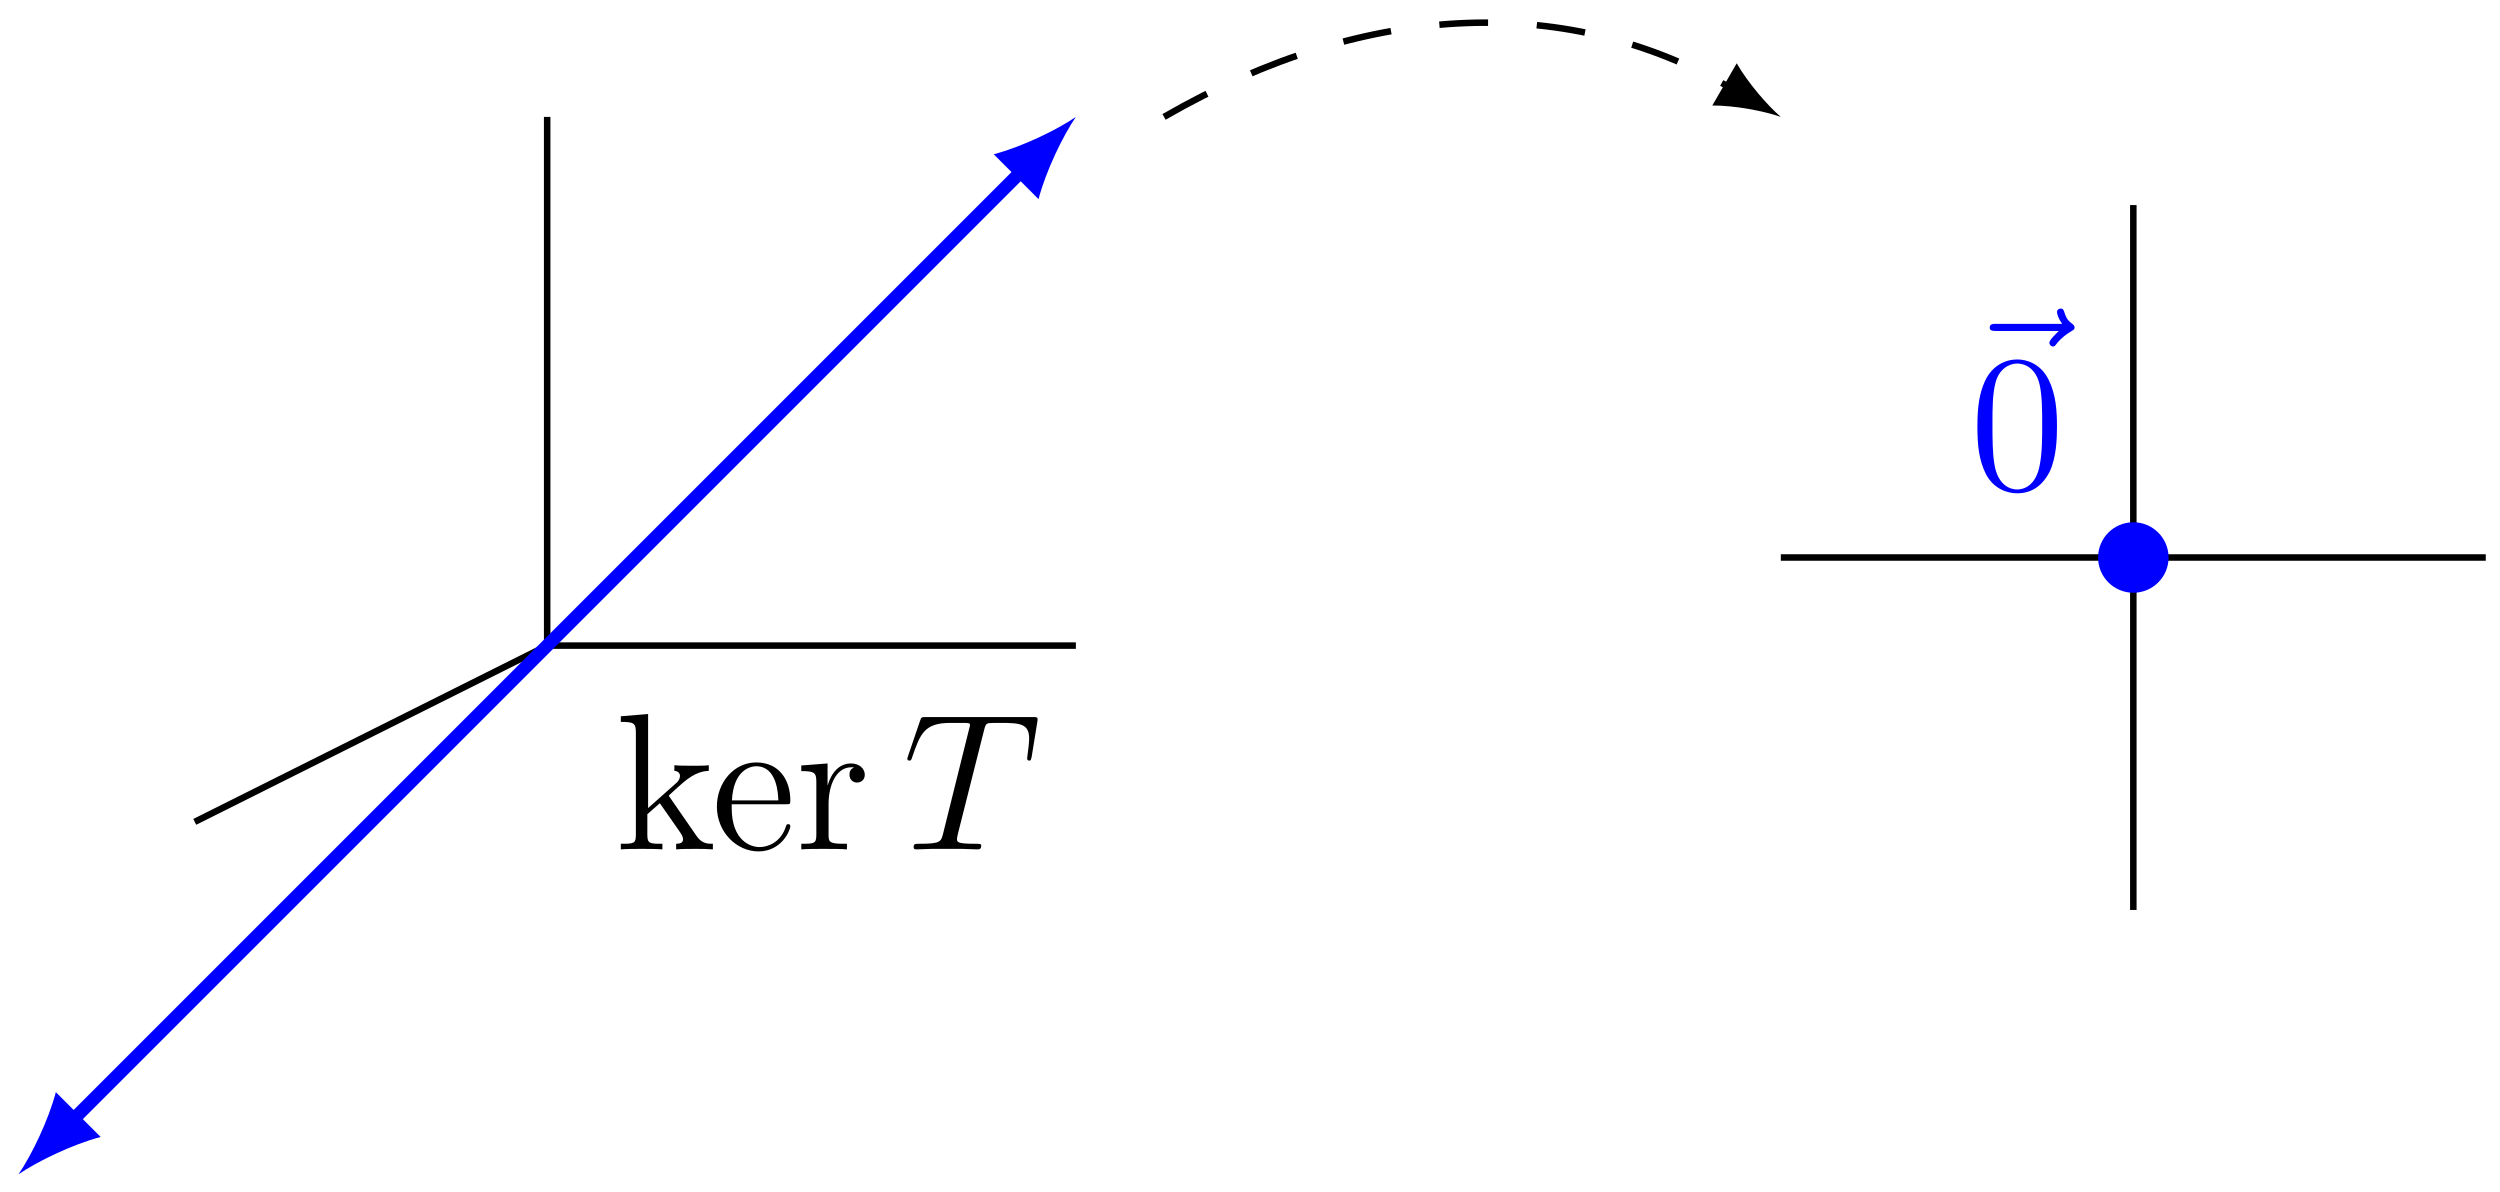
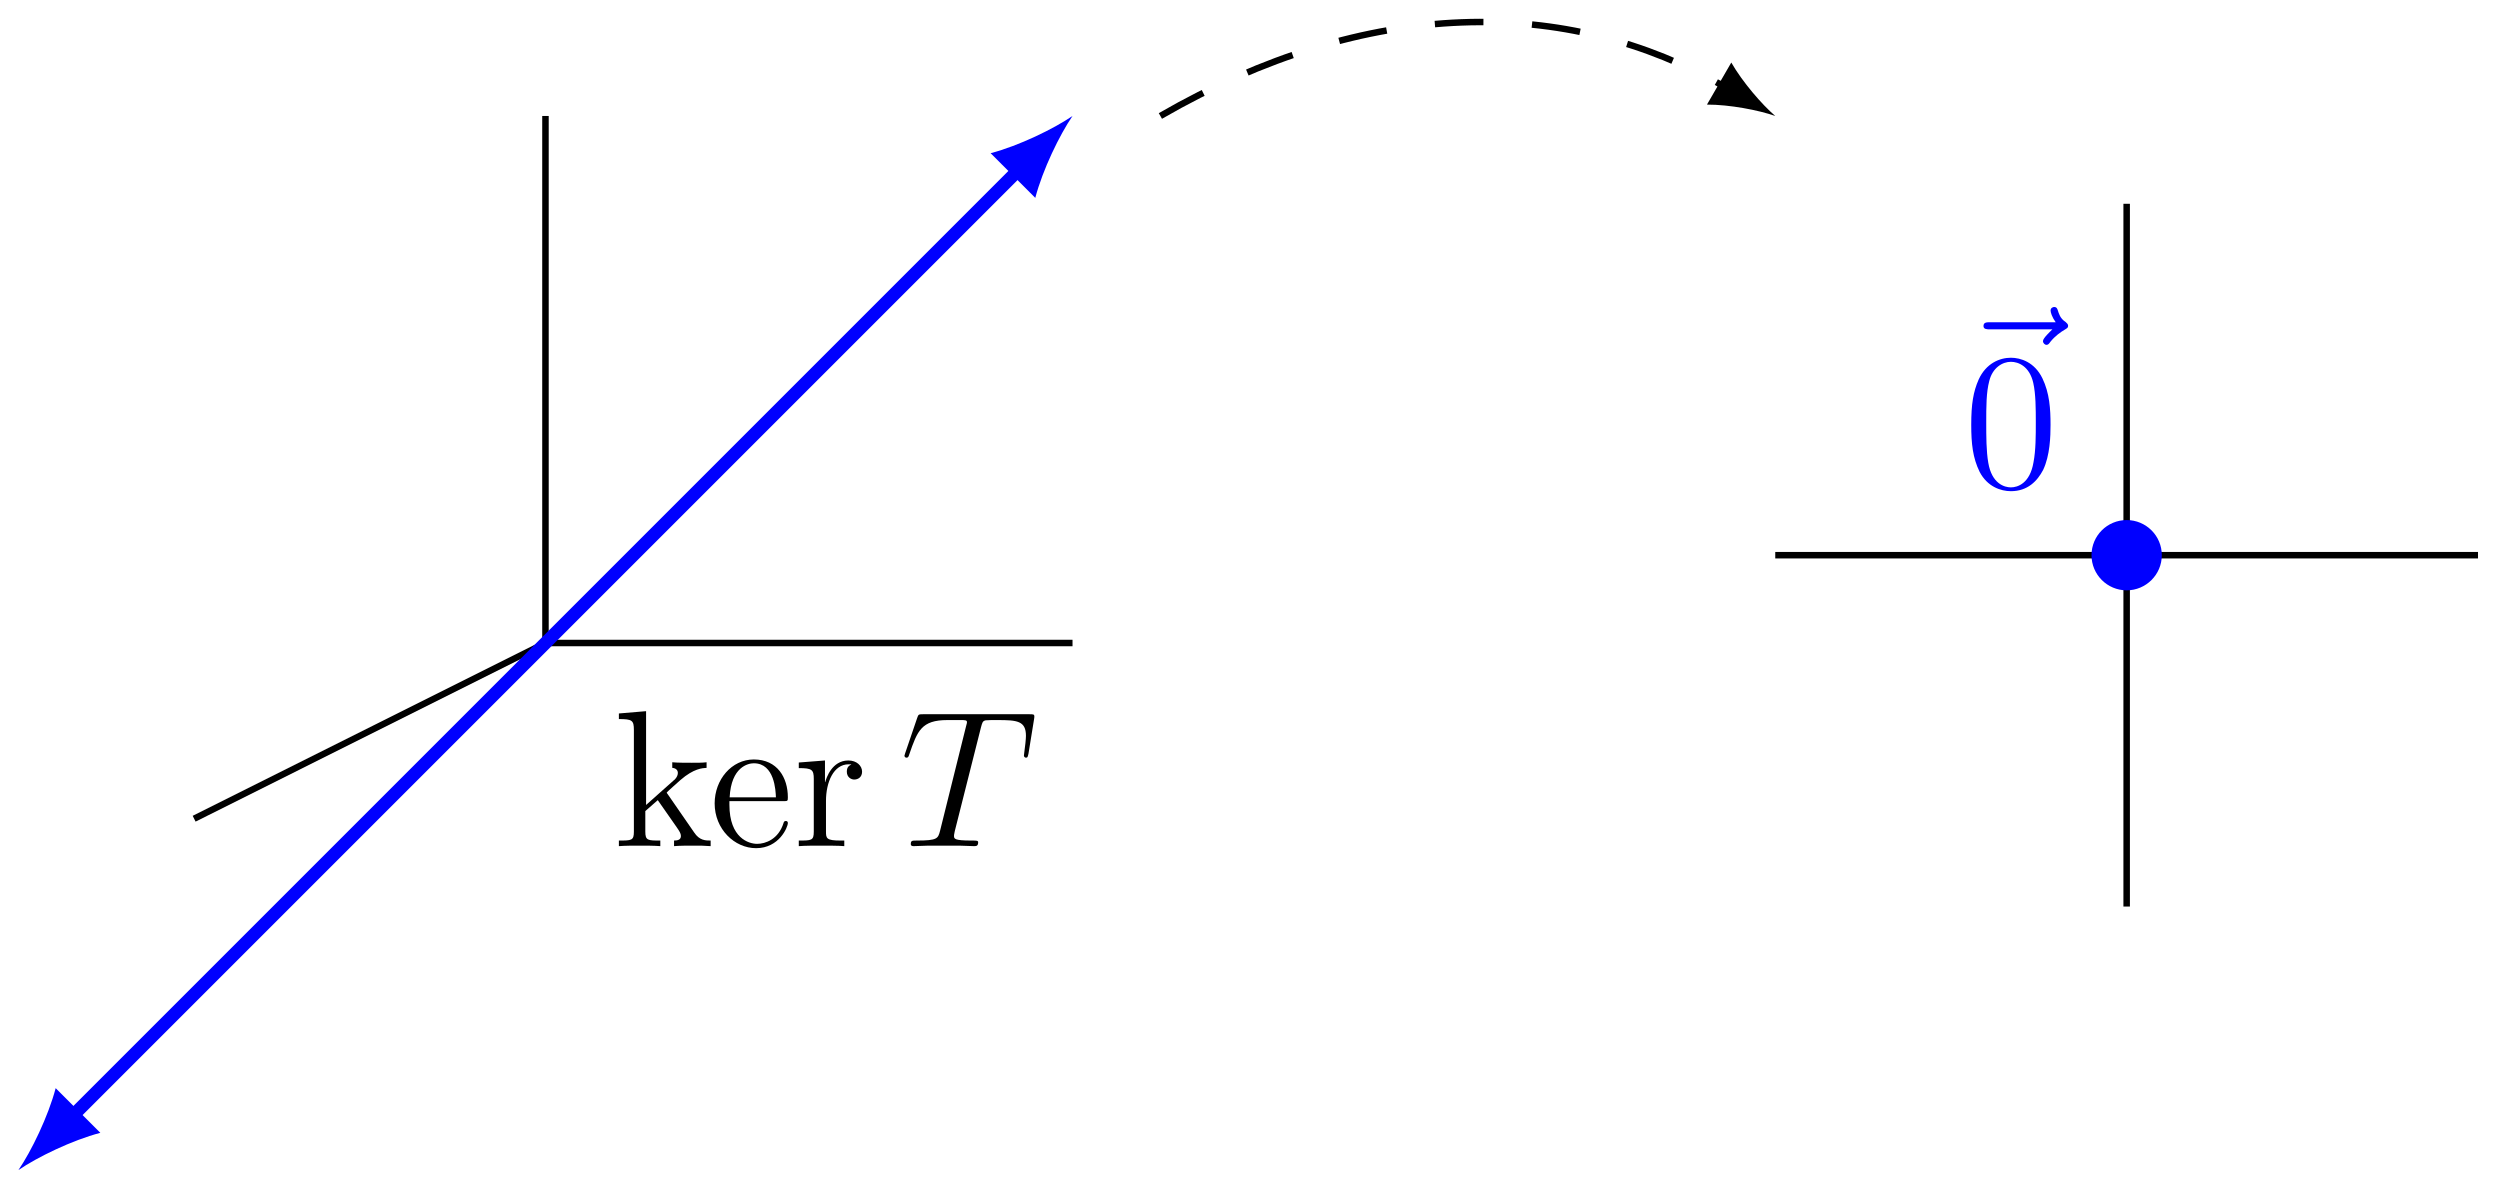
- <svg xmlns="http://www.w3.org/2000/svg" xmlns:xlink="http://www.w3.org/1999/xlink" width="153.2pt" height="72.997pt" viewBox="0 0 153.2 72.997" version="1.1">
+ <svg xmlns="http://www.w3.org/2000/svg" xmlns:xlink="http://www.w3.org/1999/xlink" width="153.68pt" height="73.04pt" viewBox="0 0 153.68 73.04" version="1.1">
  <defs>
    <g>
      <symbol overflow="visible" id="glyph0-0">
        <path style="stroke:none;" d="" />
      </symbol>
      <symbol overflow="visible" id="glyph0-1">
        <path style="stroke:none;" d="M 3.344 -3.172 C 3.344 -3.172 3.266 -3.281 3.266 -3.281 C 3.266 -3.328 4.016 -3.969 4.109 -4.062 C 4.938 -4.781 5.469 -4.797 5.719 -4.812 L 5.719 -5.156 C 5.469 -5.125 5.156 -5.125 4.812 -5.125 C 4.5 -5.125 3.891 -5.125 3.609 -5.156 L 3.609 -4.812 C 3.812 -4.797 3.953 -4.688 3.953 -4.5 C 3.953 -4.25 3.719 -4.047 3.703 -4.047 L 2 -2.531 L 2 -8.297 L 0.328 -8.156 L 0.328 -7.812 C 1.141 -7.812 1.25 -7.734 1.25 -7.141 L 1.25 -0.891 C 1.25 -0.344 1.109 -0.344 0.328 -0.344 L 0.328 0 C 0.672 -0.031 1.25 -0.031 1.609 -0.031 C 1.953 -0.031 2.531 -0.031 2.875 0 L 2.875 -0.344 C 2.109 -0.344 1.953 -0.344 1.953 -0.891 L 1.953 -2.156 L 2.719 -2.828 L 3.875 -1.172 C 4.047 -0.922 4.141 -0.781 4.141 -0.625 C 4.141 -0.406 3.969 -0.344 3.719 -0.344 L 3.719 0 C 4.016 -0.031 4.609 -0.031 4.922 -0.031 C 5.438 -0.031 5.469 -0.031 5.969 0 L 5.969 -0.344 C 5.656 -0.344 5.281 -0.344 4.953 -0.844 Z M 3.344 -3.172 " />
      </symbol>
      <symbol overflow="visible" id="glyph0-2">
        <path style="stroke:none;" d="M 4.578 -2.766 C 4.844 -2.766 4.859 -2.766 4.859 -3 C 4.859 -4.203 4.219 -5.328 2.766 -5.328 C 1.406 -5.328 0.359 -4.094 0.359 -2.625 C 0.359 -1.047 1.578 0.125 2.906 0.125 C 4.328 0.125 4.859 -1.172 4.859 -1.422 C 4.859 -1.5 4.812 -1.547 4.734 -1.547 C 4.641 -1.547 4.609 -1.484 4.594 -1.422 C 4.281 -0.422 3.484 -0.141 2.969 -0.141 C 2.469 -0.141 1.266 -0.484 1.266 -2.547 L 1.266 -2.766 Z M 1.281 -3 C 1.375 -4.875 2.422 -5.094 2.766 -5.094 C 4.047 -5.094 4.109 -3.406 4.125 -3 Z M 1.281 -3 " />
      </symbol>
      <symbol overflow="visible" id="glyph0-3">
        <path style="stroke:none;" d="M 2 -2.781 C 2 -3.938 2.469 -5.031 3.391 -5.031 C 3.484 -5.031 3.516 -5.031 3.562 -5.016 C 3.469 -4.969 3.281 -4.906 3.281 -4.578 C 3.281 -4.234 3.547 -4.094 3.734 -4.094 C 3.984 -4.094 4.219 -4.25 4.219 -4.578 C 4.219 -4.938 3.891 -5.266 3.375 -5.266 C 2.359 -5.266 2.016 -4.172 1.953 -3.938 L 1.938 -3.938 L 1.938 -5.266 L 0.328 -5.141 L 0.328 -4.797 C 1.141 -4.797 1.25 -4.703 1.25 -4.125 L 1.25 -0.891 C 1.25 -0.344 1.109 -0.344 0.328 -0.344 L 0.328 0 C 0.672 -0.031 1.328 -0.031 1.688 -0.031 C 2.016 -0.031 2.859 -0.031 3.125 0 L 3.125 -0.344 L 2.891 -0.344 C 2.016 -0.344 2 -0.484 2 -0.906 Z M 2 -2.781 " />
      </symbol>
      <symbol overflow="visible" id="glyph0-4">
        <path style="stroke:none;" d="M 5.359 -3.828 C 5.359 -4.812 5.297 -5.781 4.859 -6.688 C 4.375 -7.688 3.516 -7.953 2.922 -7.953 C 2.234 -7.953 1.391 -7.609 0.938 -6.609 C 0.609 -5.859 0.484 -5.109 0.484 -3.828 C 0.484 -2.672 0.578 -1.797 1 -0.938 C 1.469 -0.031 2.297 0.25 2.922 0.25 C 3.953 0.25 4.547 -0.375 4.906 -1.062 C 5.328 -1.953 5.359 -3.125 5.359 -3.828 Z M 2.922 0.016 C 2.531 0.016 1.75 -0.203 1.531 -1.5 C 1.406 -2.219 1.406 -3.125 1.406 -3.969 C 1.406 -4.953 1.406 -5.828 1.594 -6.531 C 1.797 -7.344 2.406 -7.703 2.922 -7.703 C 3.375 -7.703 4.062 -7.438 4.297 -6.406 C 4.453 -5.719 4.453 -4.781 4.453 -3.969 C 4.453 -3.172 4.453 -2.266 4.312 -1.531 C 4.094 -0.219 3.328 0.016 2.922 0.016 Z M 2.922 0.016 " />
      </symbol>
      <symbol overflow="visible" id="glyph1-0">
        <path style="stroke:none;" d="" />
      </symbol>
      <symbol overflow="visible" id="glyph1-1">
        <path style="stroke:none;" d="M 4.984 -7.297 C 5.062 -7.578 5.078 -7.688 5.266 -7.734 C 5.359 -7.75 5.75 -7.75 6 -7.75 C 7.203 -7.75 7.75 -7.703 7.75 -6.781 C 7.75 -6.594 7.703 -6.141 7.641 -5.703 L 7.625 -5.562 C 7.625 -5.516 7.672 -5.438 7.75 -5.438 C 7.859 -5.438 7.859 -5.5 7.906 -5.688 L 8.25 -7.812 C 8.266 -7.906 8.266 -7.938 8.266 -7.969 C 8.266 -8.109 8.203 -8.109 7.953 -8.109 L 1.422 -8.109 C 1.141 -8.109 1.141 -8.094 1.062 -7.875 L 0.328 -5.719 C 0.328 -5.703 0.281 -5.562 0.281 -5.562 C 0.281 -5.5 0.328 -5.438 0.406 -5.438 C 0.5 -5.438 0.531 -5.484 0.578 -5.641 C 1.078 -7.094 1.328 -7.75 2.922 -7.75 L 3.719 -7.75 C 4 -7.75 4.125 -7.75 4.125 -7.625 C 4.125 -7.594 4.125 -7.562 4.062 -7.344 L 2.469 -0.938 C 2.344 -0.469 2.312 -0.344 1.047 -0.344 C 0.75 -0.344 0.672 -0.344 0.672 -0.125 C 0.672 0 0.797 0 0.859 0 C 1.156 0 1.469 -0.031 1.766 -0.031 L 3.641 -0.031 C 3.938 -0.031 4.25 0 4.547 0 C 4.688 0 4.812 0 4.812 -0.234 C 4.812 -0.344 4.719 -0.344 4.406 -0.344 C 3.328 -0.344 3.328 -0.453 3.328 -0.641 C 3.328 -0.641 3.328 -0.734 3.375 -0.922 Z M 4.984 -7.297 " />
      </symbol>
      <symbol overflow="visible" id="glyph1-2">
        <path style="stroke:none;" d="M 6.391 -7.141 C 6.25 -7 5.812 -6.594 5.812 -6.422 C 5.812 -6.297 5.922 -6.188 6.031 -6.188 C 6.141 -6.188 6.188 -6.266 6.281 -6.391 C 6.562 -6.734 6.891 -6.969 7.156 -7.125 C 7.281 -7.203 7.359 -7.234 7.359 -7.359 C 7.359 -7.469 7.266 -7.531 7.203 -7.594 C 6.859 -7.812 6.781 -8.141 6.734 -8.281 C 6.703 -8.375 6.672 -8.516 6.5 -8.516 C 6.438 -8.516 6.281 -8.469 6.281 -8.297 C 6.281 -8.188 6.359 -7.906 6.594 -7.578 L 2.562 -7.578 C 2.359 -7.578 2.156 -7.578 2.156 -7.344 C 2.156 -7.141 2.375 -7.141 2.562 -7.141 Z M 6.391 -7.141 " />
      </symbol>
    </g>
    <clipPath id="clip1">
-       <path d="M 0 0 L 74 0 L 74 72.996 L 0 72.996 Z M 0 0 " />
+       <path d="M 0 0 L 74 0 L 74 73.039 L 0 73.039 Z M 0 0 " />
    </clipPath>
  </defs>
  <g id="surface1">
-     <path style="fill:none;stroke-width:0.399;stroke-linecap:butt;stroke-linejoin:miter;stroke:rgb(0%,0%,0%);stroke-opacity:1;stroke-miterlimit:10;" d="M -0.001 0.001 L 32.398 0.001 " transform="matrix(1,0,0,-1,33.532,39.56376)" />
+     <path style="fill:none;stroke-width:0.399;stroke-linecap:butt;stroke-linejoin:miter;stroke:rgb(0%,0%,0%);stroke-opacity:1;stroke-miterlimit:10;" d="M -0.001 0.001 L 32.398 0.001 " transform="matrix(1,0,0,-1,33.532,39.528)" />
    <g style="fill:rgb(0%,0%,0%);fill-opacity:1;">
-       <use xlink:href="#glyph0-1" x="37.716" y="52.05" />
+       <use xlink:href="#glyph0-1" x="37.716" y="52.014" />
    </g>
    <g style="fill:rgb(0%,0%,0%);fill-opacity:1;">
-       <use xlink:href="#glyph0-2" x="43.572" y="52.05" />
-       <use xlink:href="#glyph0-3" x="48.775" y="52.05" />
+       <use xlink:href="#glyph0-2" x="43.572" y="52.014" />
+       <use xlink:href="#glyph0-3" x="48.775" y="52.014" />
    </g>
    <g style="fill:rgb(0%,0%,0%);fill-opacity:1;">
-       <use xlink:href="#glyph1-1" x="55.317" y="52.05" />
+       <use xlink:href="#glyph1-1" x="55.317" y="52.014" />
    </g>
-     <path style="fill:none;stroke-width:0.399;stroke-linecap:butt;stroke-linejoin:miter;stroke:rgb(0%,0%,0%);stroke-opacity:1;stroke-miterlimit:10;" d="M -0.001 0.001 L -0.001 32.4 " transform="matrix(1,0,0,-1,33.532,39.56376)" />
-     <path style="fill:none;stroke-width:0.399;stroke-linecap:butt;stroke-linejoin:miter;stroke:rgb(0%,0%,0%);stroke-opacity:1;stroke-miterlimit:10;" d="M -0.001 0.001 L -21.598 -10.8 " transform="matrix(1,0,0,-1,33.532,39.56376)" />
+     <path style="fill:none;stroke-width:0.399;stroke-linecap:butt;stroke-linejoin:miter;stroke:rgb(0%,0%,0%);stroke-opacity:1;stroke-miterlimit:10;" d="M -0.001 0.001 L -0.001 32.399 " transform="matrix(1,0,0,-1,33.532,39.528)" />
+     <path style="fill:none;stroke-width:0.399;stroke-linecap:butt;stroke-linejoin:miter;stroke:rgb(0%,0%,0%);stroke-opacity:1;stroke-miterlimit:10;" d="M -0.001 0.001 L -21.598 -10.8 " transform="matrix(1,0,0,-1,33.532,39.528)" />
    <g clip-path="url(#clip1)" clip-rule="nonzero">
-       <path style="fill:none;stroke-width:0.797;stroke-linecap:butt;stroke-linejoin:miter;stroke:rgb(0%,0%,100%);stroke-opacity:1;stroke-miterlimit:10;" d="M -29.102 -29.1 L 29.101 29.103 " transform="matrix(1,0,0,-1,33.532,39.56376)" />
+       <path style="fill:none;stroke-width:0.797;stroke-linecap:butt;stroke-linejoin:miter;stroke:rgb(0%,0%,100%);stroke-opacity:1;stroke-miterlimit:10;" d="M -29.102 -29.101 L 29.101 29.102 " transform="matrix(1,0,0,-1,33.532,39.528)" />
    </g>
-     <path style=" stroke:none;fill-rule:nonzero;fill:rgb(0%,0%,100%);fill-opacity:1;" d="M 1.133 71.961 C 2.293 71.168 4.43 70.133 6.168 69.672 L 3.422 66.926 C 2.965 68.664 1.926 70.805 1.133 71.961 " />
-     <path style=" stroke:none;fill-rule:nonzero;fill:rgb(0%,0%,100%);fill-opacity:1;" d="M 65.93 7.164 C 64.77 7.957 62.633 8.996 60.895 9.453 L 63.641 12.203 C 64.098 10.461 65.137 8.324 65.93 7.164 " />
-     <path style="fill:none;stroke-width:0.399;stroke-linecap:butt;stroke-linejoin:miter;stroke:rgb(0%,0%,0%);stroke-opacity:1;stroke-dasharray:2.989,2.989;stroke-miterlimit:10;" d="M 37.8 32.4 C 50.566 39.771 62.831 39.771 72.491 34.193 " transform="matrix(1,0,0,-1,33.532,39.56376)" />
-     <path style=" stroke:none;fill-rule:nonzero;fill:rgb(0%,0%,0%);fill-opacity:1;" d="M 109.129 7.164 C 108.309 6.461 107.113 5.078 106.426 3.879 L 104.93 6.465 C 106.316 6.461 108.109 6.805 109.129 7.164 " />
-     <path style="fill:none;stroke-width:0.399;stroke-linecap:butt;stroke-linejoin:miter;stroke:rgb(0%,0%,0%);stroke-opacity:1;stroke-miterlimit:10;" d="M 75.597 5.4 L 118.796 5.4 " transform="matrix(1,0,0,-1,33.532,39.56376)" />
-     <path style="fill:none;stroke-width:0.399;stroke-linecap:butt;stroke-linejoin:miter;stroke:rgb(0%,0%,0%);stroke-opacity:1;stroke-miterlimit:10;" d="M 97.198 -16.198 L 97.198 26.997 " transform="matrix(1,0,0,-1,33.532,39.56376)" />
-     <path style=" stroke:none;fill-rule:nonzero;fill:rgb(0%,0%,100%);fill-opacity:1;" d="M 132.891 34.164 C 132.891 32.973 131.922 32.004 130.73 32.004 C 129.535 32.004 128.57 32.973 128.57 34.164 C 128.57 35.355 129.535 36.324 130.73 36.324 C 131.922 36.324 132.891 35.355 132.891 34.164 Z M 132.891 34.164 " />
+     <path style=" stroke:none;fill-rule:nonzero;fill:rgb(0%,0%,100%);fill-opacity:1;" d="M 1.133 71.926 C 2.293 71.133 4.43 70.094 6.168 69.637 L 3.422 66.891 C 2.965 68.629 1.926 70.766 1.133 71.926 " />
+     <path style=" stroke:none;fill-rule:nonzero;fill:rgb(0%,0%,100%);fill-opacity:1;" d="M 65.93 7.129 C 64.77 7.922 62.633 8.961 60.895 9.418 L 63.641 12.164 C 64.098 10.426 65.137 8.289 65.93 7.129 " />
+     <path style="fill:none;stroke-width:0.399;stroke-linecap:butt;stroke-linejoin:miter;stroke:rgb(0%,0%,0%);stroke-opacity:1;stroke-dasharray:2.989,2.989;stroke-miterlimit:10;" d="M 37.8 32.399 C 50.566 39.77 62.831 39.77 72.491 34.192 " transform="matrix(1,0,0,-1,33.532,39.528)" />
+     <path style=" stroke:none;fill-rule:nonzero;fill:rgb(0%,0%,0%);fill-opacity:1;" d="M 109.129 7.129 C 108.309 6.426 107.113 5.043 106.426 3.844 L 104.93 6.43 C 106.316 6.426 108.109 6.77 109.129 7.129 " />
+     <path style="fill:none;stroke-width:0.399;stroke-linecap:butt;stroke-linejoin:miter;stroke:rgb(0%,0%,0%);stroke-opacity:1;stroke-miterlimit:10;" d="M 75.597 5.399 L 118.796 5.399 " transform="matrix(1,0,0,-1,33.532,39.528)" />
+     <path style="fill:none;stroke-width:0.399;stroke-linecap:butt;stroke-linejoin:miter;stroke:rgb(0%,0%,0%);stroke-opacity:1;stroke-miterlimit:10;" d="M 97.198 -16.199 L 97.198 27.001 " transform="matrix(1,0,0,-1,33.532,39.528)" />
+     <path style=" stroke:none;fill-rule:nonzero;fill:rgb(0%,0%,100%);fill-opacity:1;" d="M 132.891 34.129 C 132.891 32.934 131.922 31.969 130.73 31.969 C 129.535 31.969 128.57 32.934 128.57 34.129 C 128.57 35.32 129.535 36.289 130.73 36.289 C 131.922 36.289 132.891 35.32 132.891 34.129 Z M 132.891 34.129 " />
    <g style="fill:rgb(0%,0%,100%);fill-opacity:1;">
-       <use xlink:href="#glyph1-2" x="119.773" y="27.423" />
+       <use xlink:href="#glyph1-2" x="119.773" y="27.387" />
    </g>
    <g style="fill:rgb(0%,0%,100%);fill-opacity:1;">
-       <use xlink:href="#glyph0-4" x="120.692" y="29.98" />
+       <use xlink:href="#glyph0-4" x="120.692" y="29.944" />
    </g>
  </g>
</svg>
